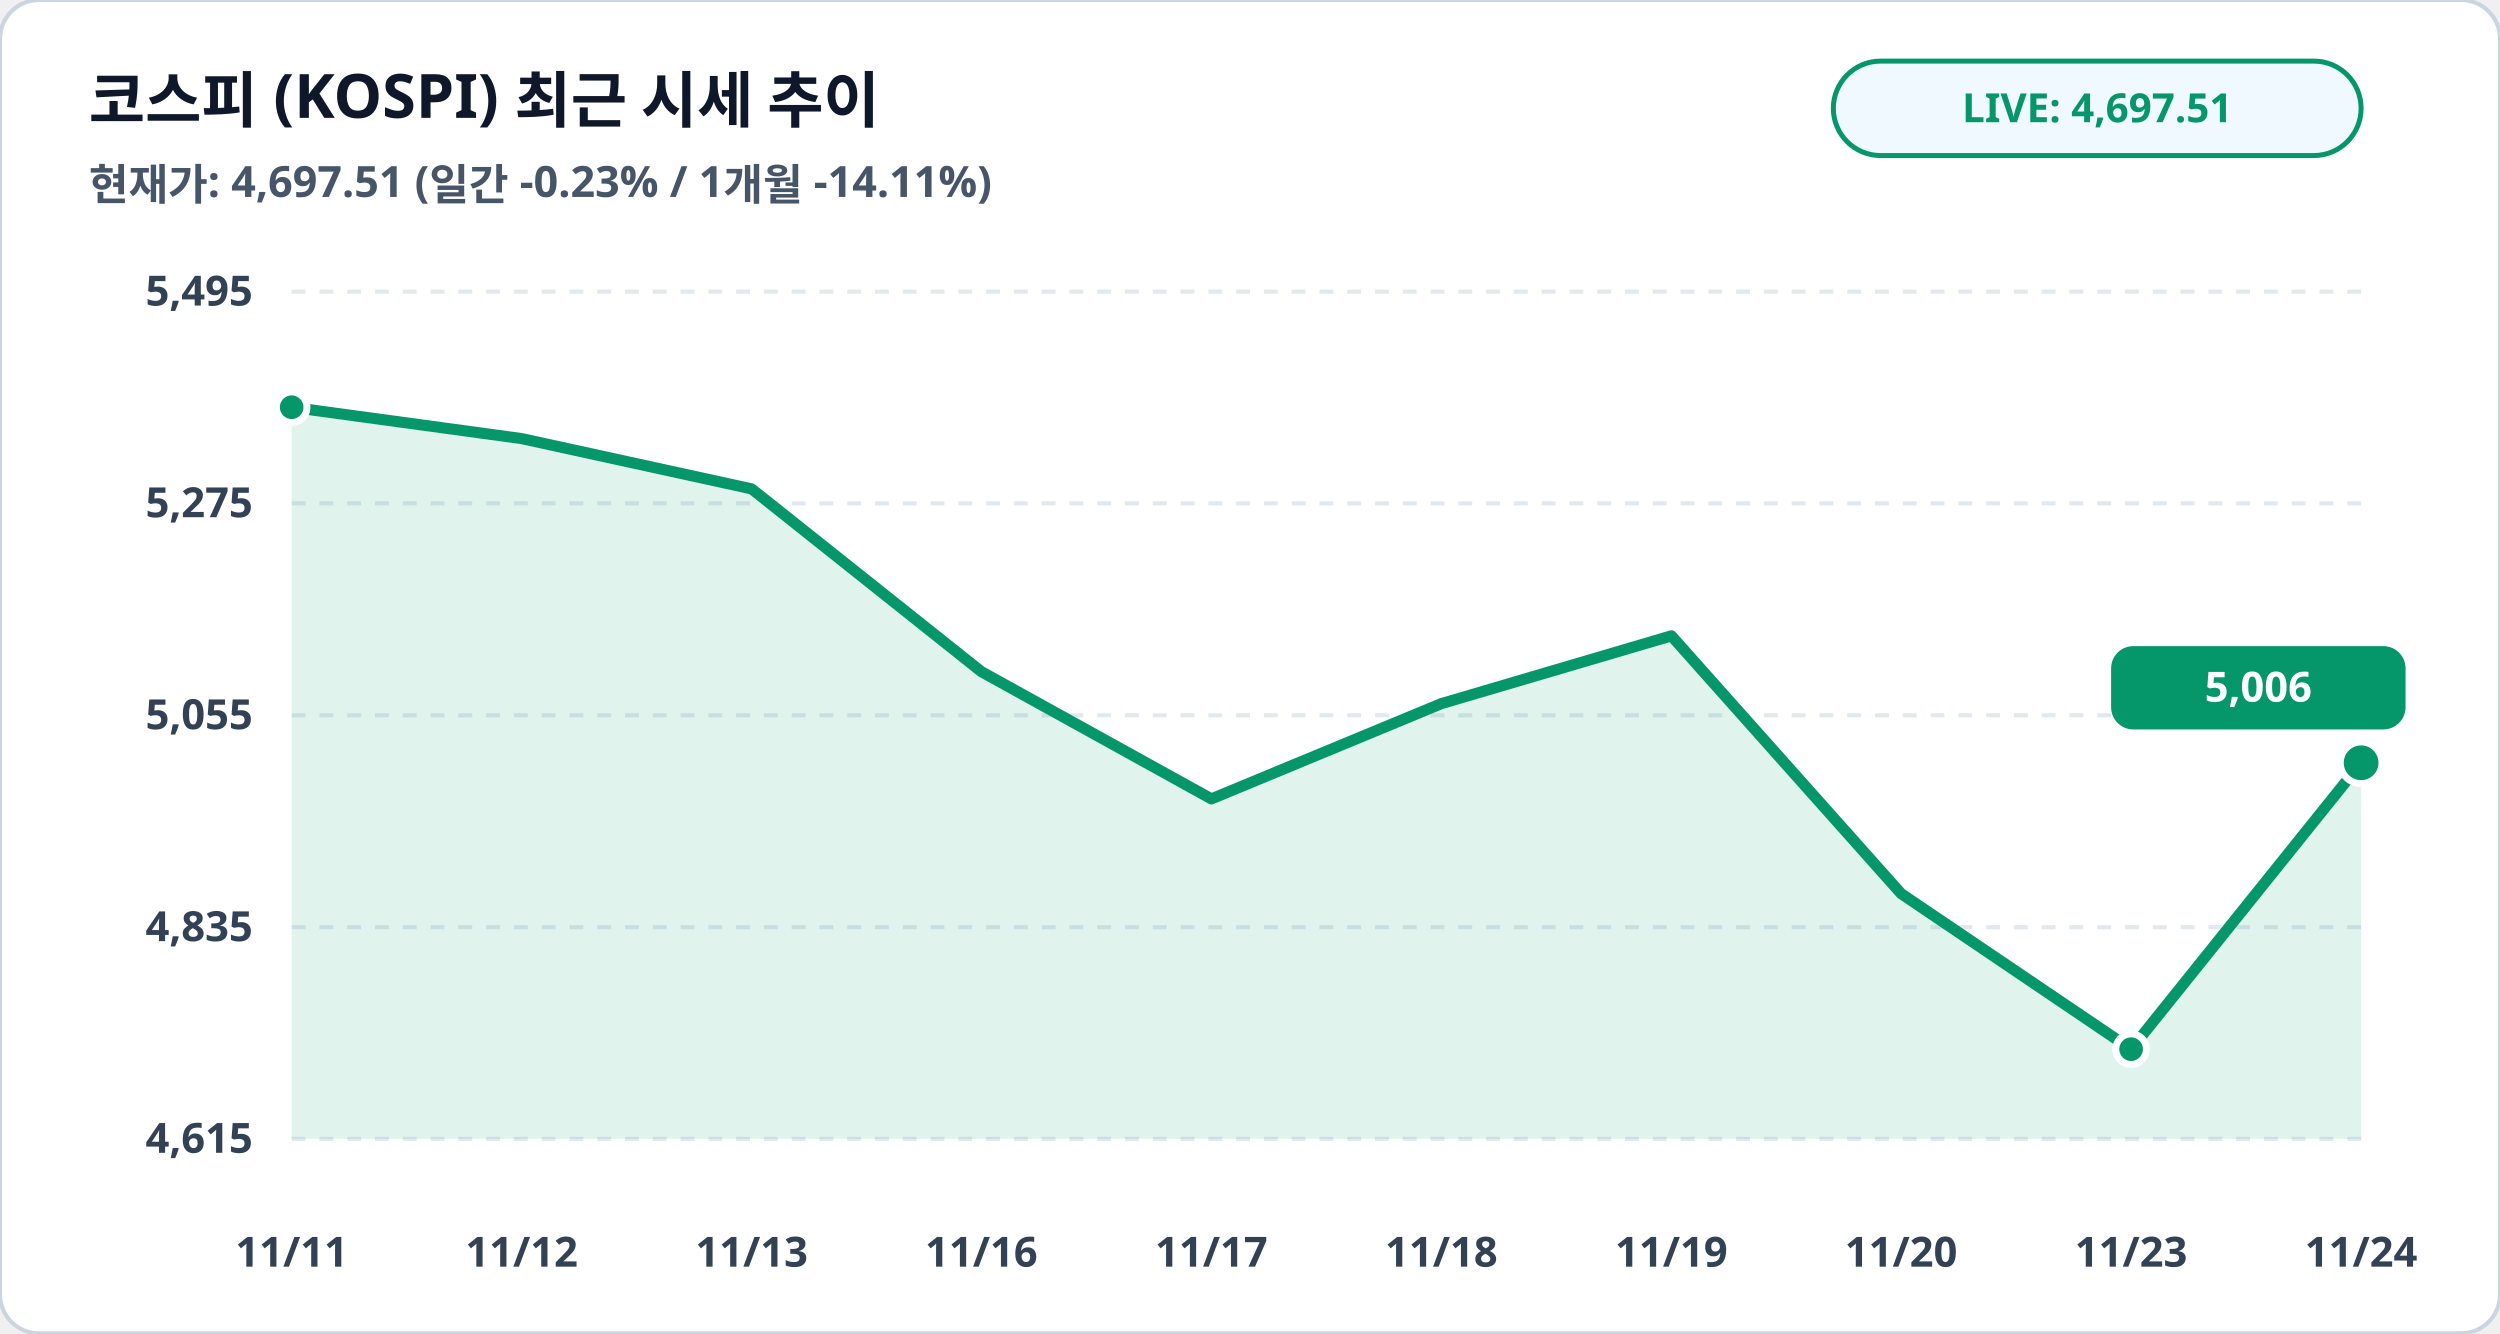
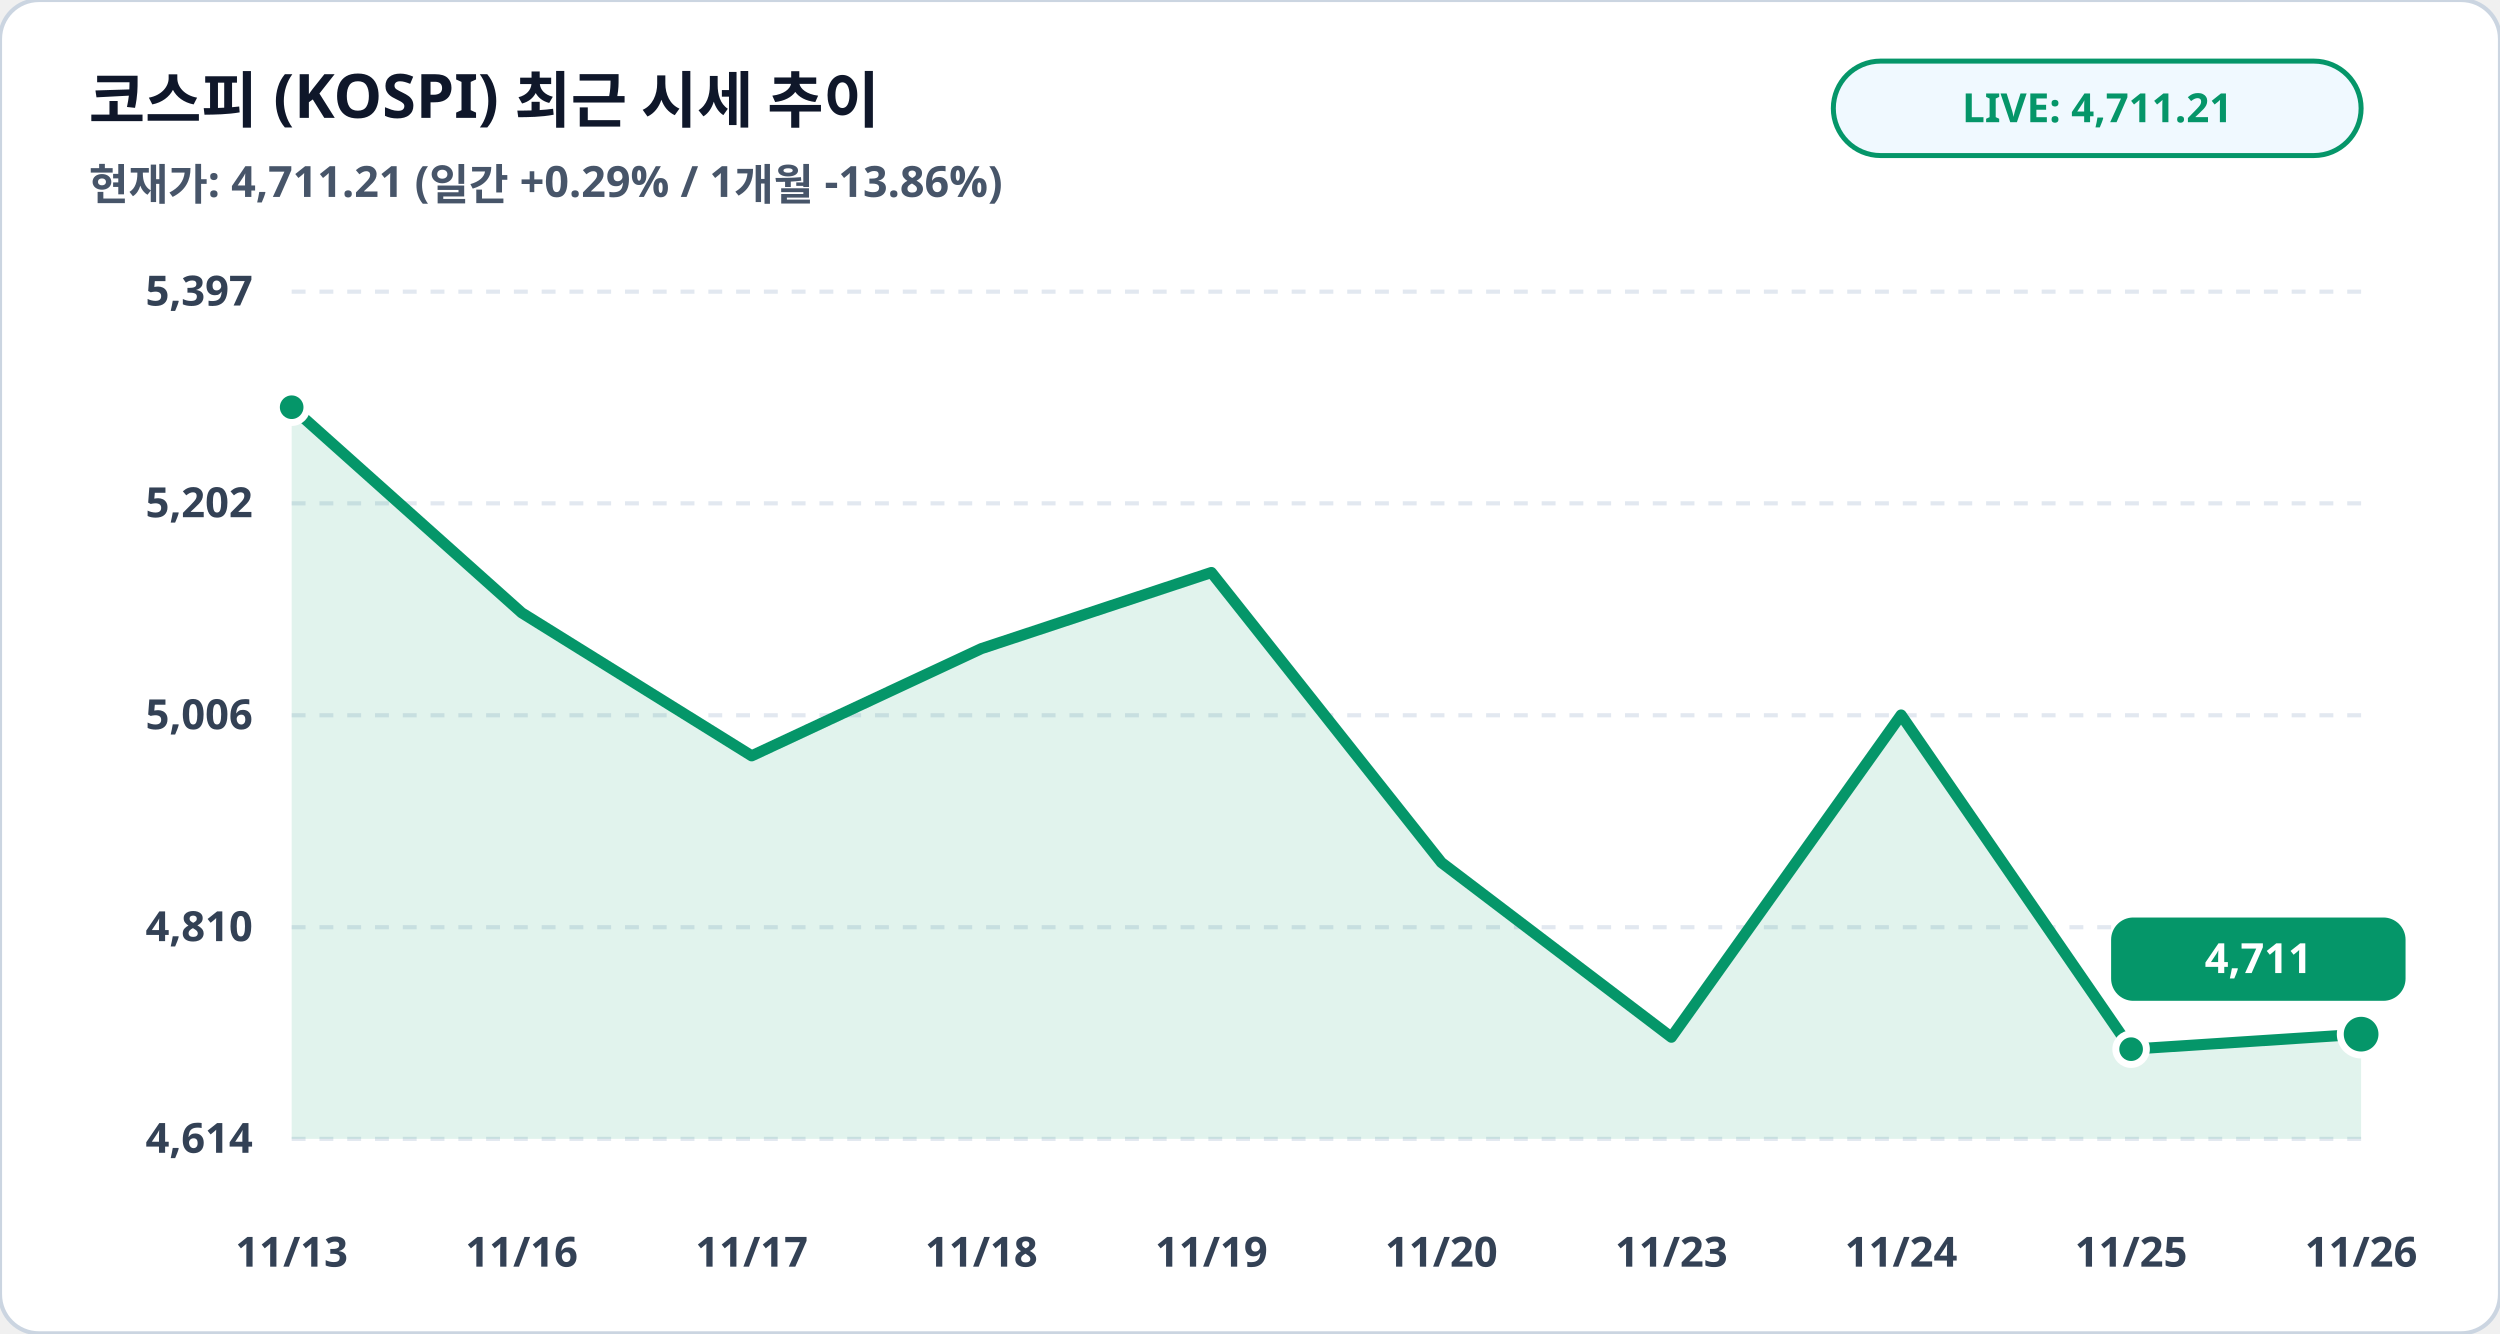
<svg xmlns="http://www.w3.org/2000/svg" viewBox="0 0 900 480" width="100%" height="100%">
  <rect width="900" height="480" rx="14" fill="#ffffff" stroke="#cbd5e1" stroke-width="1.5" />
  <text x="32" y="44" fill="#0f172a" font-family="Pretendard, sans-serif" font-size="22" font-weight="900">코스피 (KOSPI) 최근 시세 추이</text>
-   <text x="32" y="72" fill="#475569" font-family="Pretendard, sans-serif" font-size="15.5" font-weight="600">현재가: 4,697.51 (일간 -0.23% / 1개월 -14.11%)</text>
+   <text x="32" y="72" fill="#475569" font-family="Pretendard, sans-serif" font-size="15.5" font-weight="600">현재가: 4,711.21 (일간 +0.29% / 1개월 -13.86%)</text>
  <rect x="660" y="22" width="190" height="34" rx="17" fill="#f0f9ff" stroke="#059669" stroke-width="1.8" />
-   <text x="755" y="44" fill="#059669" font-family="Pretendard, sans-serif" font-size="14.5" font-weight="800" text-anchor="middle">LIVE: 4,697.51</text>
+   <text x="755" y="44" fill="#059669" font-family="Pretendard, sans-serif" font-size="14.5" font-weight="800" text-anchor="middle">LIVE: 4,711.21</text>
  <line x1="105" y1="105.0" x2="850" y2="105.0" stroke="#e2e8f0" stroke-width="1.5" stroke-dasharray="5,5" />
-   <text x="91" y="110.0" fill="#334155" font-family="Pretendard, sans-serif" font-size="15" font-weight="700" text-anchor="end">5,495</text>
+   <text x="91" y="110.0" fill="#334155" font-family="Pretendard, sans-serif" font-size="15" font-weight="700" text-anchor="end">5,397</text>
  <line x1="105" y1="181.2" x2="850" y2="181.2" stroke="#e2e8f0" stroke-width="1.5" stroke-dasharray="5,5" />
-   <text x="91" y="186.2" fill="#334155" font-family="Pretendard, sans-serif" font-size="15" font-weight="700" text-anchor="end">5,275</text>
+   <text x="91" y="186.2" fill="#334155" font-family="Pretendard, sans-serif" font-size="15" font-weight="700" text-anchor="end">5,202</text>
  <line x1="105" y1="257.5" x2="850" y2="257.5" stroke="#e2e8f0" stroke-width="1.5" stroke-dasharray="5,5" />
-   <text x="91" y="262.5" fill="#334155" font-family="Pretendard, sans-serif" font-size="15" font-weight="700" text-anchor="end">5,055</text>
+   <text x="91" y="262.5" fill="#334155" font-family="Pretendard, sans-serif" font-size="15" font-weight="700" text-anchor="end">5,006</text>
  <line x1="105" y1="333.8" x2="850" y2="333.8" stroke="#e2e8f0" stroke-width="1.5" stroke-dasharray="5,5" />
-   <text x="91" y="338.8" fill="#334155" font-family="Pretendard, sans-serif" font-size="15" font-weight="700" text-anchor="end">4,835</text>
+   <text x="91" y="338.8" fill="#334155" font-family="Pretendard, sans-serif" font-size="15" font-weight="700" text-anchor="end">4,810</text>
  <line x1="105" y1="410.0" x2="850" y2="410.0" stroke="#e2e8f0" stroke-width="1.5" stroke-dasharray="5,5" />
-   <text x="91" y="415.0" fill="#334155" font-family="Pretendard, sans-serif" font-size="15" font-weight="700" text-anchor="end">4,615</text>
-   <polygon points="105.0,410.0 105.0,146.6 187.8,157.9 270.6,176.0 353.3,241.8 436.1,287.6 518.9,253.3 601.7,228.9 684.4,321.7 767.2,377.7 850.0,274.6 850.0,410.0" fill="#059669" fill-opacity="0.12" />
-   <polyline fill="none" stroke="#059669" stroke-width="4" stroke-linecap="round" stroke-linejoin="round" points="105.0,146.6 187.8,157.9 270.6,176.0 353.3,241.8 436.1,287.6 518.9,253.3 601.7,228.9 684.4,321.7 767.2,377.7 850.0,274.6" />
+   <text x="91" y="415.0" fill="#334155" font-family="Pretendard, sans-serif" font-size="15" font-weight="700" text-anchor="end">4,614</text>
+   <polygon points="105.0,410.0 105.0,146.6 187.8,220.6 270.6,272.1 353.3,233.5 436.1,206.1 518.9,310.5 601.7,373.4 684.4,257.4 767.2,377.7 850.0,372.3 850.0,410.0" fill="#059669" fill-opacity="0.12" />
+   <polyline fill="none" stroke="#059669" stroke-width="4" stroke-linecap="round" stroke-linejoin="round" points="105.0,146.6 187.8,220.6 270.6,272.1 353.3,233.5 436.1,206.1 518.9,310.5 601.7,373.4 684.4,257.4 767.2,377.7 850.0,372.3" />
  <circle cx="105.0" cy="146.6" r="5.5" fill="#059669" stroke="#ffffff" stroke-width="2.5" />
  <circle cx="767.2" cy="377.7" r="5.5" fill="#059669" stroke="#ffffff" stroke-width="2.5" />
-   <circle cx="850.0" cy="274.6" r="7.5" fill="#059669" stroke="#ffffff" stroke-width="2.5" />
-   <rect x="760.0" y="232.6" width="106" height="30" rx="8" fill="#059669" />
-   <text x="813.0" y="252.6" fill="#ffffff" font-family="Pretendard, sans-serif" font-size="15" font-weight="800" text-anchor="middle">5,006</text>
-   <text x="105.0" y="456" fill="#334155" font-family="Pretendard, sans-serif" font-size="15" font-weight="700" text-anchor="middle">11/11</text>
-   <text x="187.8" y="456" fill="#334155" font-family="Pretendard, sans-serif" font-size="15" font-weight="700" text-anchor="middle">11/12</text>
-   <text x="270.6" y="456" fill="#334155" font-family="Pretendard, sans-serif" font-size="15" font-weight="700" text-anchor="middle">11/13</text>
-   <text x="353.3" y="456" fill="#334155" font-family="Pretendard, sans-serif" font-size="15" font-weight="700" text-anchor="middle">11/16</text>
-   <text x="436.1" y="456" fill="#334155" font-family="Pretendard, sans-serif" font-size="15" font-weight="700" text-anchor="middle">11/17</text>
-   <text x="518.9" y="456" fill="#334155" font-family="Pretendard, sans-serif" font-size="15" font-weight="700" text-anchor="middle">11/18</text>
-   <text x="601.7" y="456" fill="#334155" font-family="Pretendard, sans-serif" font-size="15" font-weight="700" text-anchor="middle">11/19</text>
-   <text x="684.4" y="456" fill="#334155" font-family="Pretendard, sans-serif" font-size="15" font-weight="700" text-anchor="middle">11/20</text>
-   <text x="767.2" y="456" fill="#334155" font-family="Pretendard, sans-serif" font-size="15" font-weight="700" text-anchor="middle">11/23</text>
-   <text x="850.0" y="456" fill="#334155" font-family="Pretendard, sans-serif" font-size="15" font-weight="700" text-anchor="middle">11/24</text>
+   <circle cx="850.0" cy="372.3" r="7.5" fill="#059669" stroke="#ffffff" stroke-width="2.5" />
+   <rect x="760.0" y="330.3" width="106" height="30" rx="8" fill="#059669" />
+   <text x="813.0" y="350.3" fill="#ffffff" font-family="Pretendard, sans-serif" font-size="15" font-weight="800" text-anchor="middle">4,711</text>
+   <text x="105.0" y="456" fill="#334155" font-family="Pretendard, sans-serif" font-size="15" font-weight="700" text-anchor="middle">11/13</text>
+   <text x="187.8" y="456" fill="#334155" font-family="Pretendard, sans-serif" font-size="15" font-weight="700" text-anchor="middle">11/16</text>
+   <text x="270.6" y="456" fill="#334155" font-family="Pretendard, sans-serif" font-size="15" font-weight="700" text-anchor="middle">11/17</text>
+   <text x="353.3" y="456" fill="#334155" font-family="Pretendard, sans-serif" font-size="15" font-weight="700" text-anchor="middle">11/18</text>
+   <text x="436.1" y="456" fill="#334155" font-family="Pretendard, sans-serif" font-size="15" font-weight="700" text-anchor="middle">11/19</text>
+   <text x="518.9" y="456" fill="#334155" font-family="Pretendard, sans-serif" font-size="15" font-weight="700" text-anchor="middle">11/20</text>
+   <text x="601.7" y="456" fill="#334155" font-family="Pretendard, sans-serif" font-size="15" font-weight="700" text-anchor="middle">11/23</text>
+   <text x="684.4" y="456" fill="#334155" font-family="Pretendard, sans-serif" font-size="15" font-weight="700" text-anchor="middle">11/24</text>
+   <text x="767.2" y="456" fill="#334155" font-family="Pretendard, sans-serif" font-size="15" font-weight="700" text-anchor="middle">11/25</text>
+   <text x="850.0" y="456" fill="#334155" font-family="Pretendard, sans-serif" font-size="15" font-weight="700" text-anchor="middle">11/26</text>
</svg>
